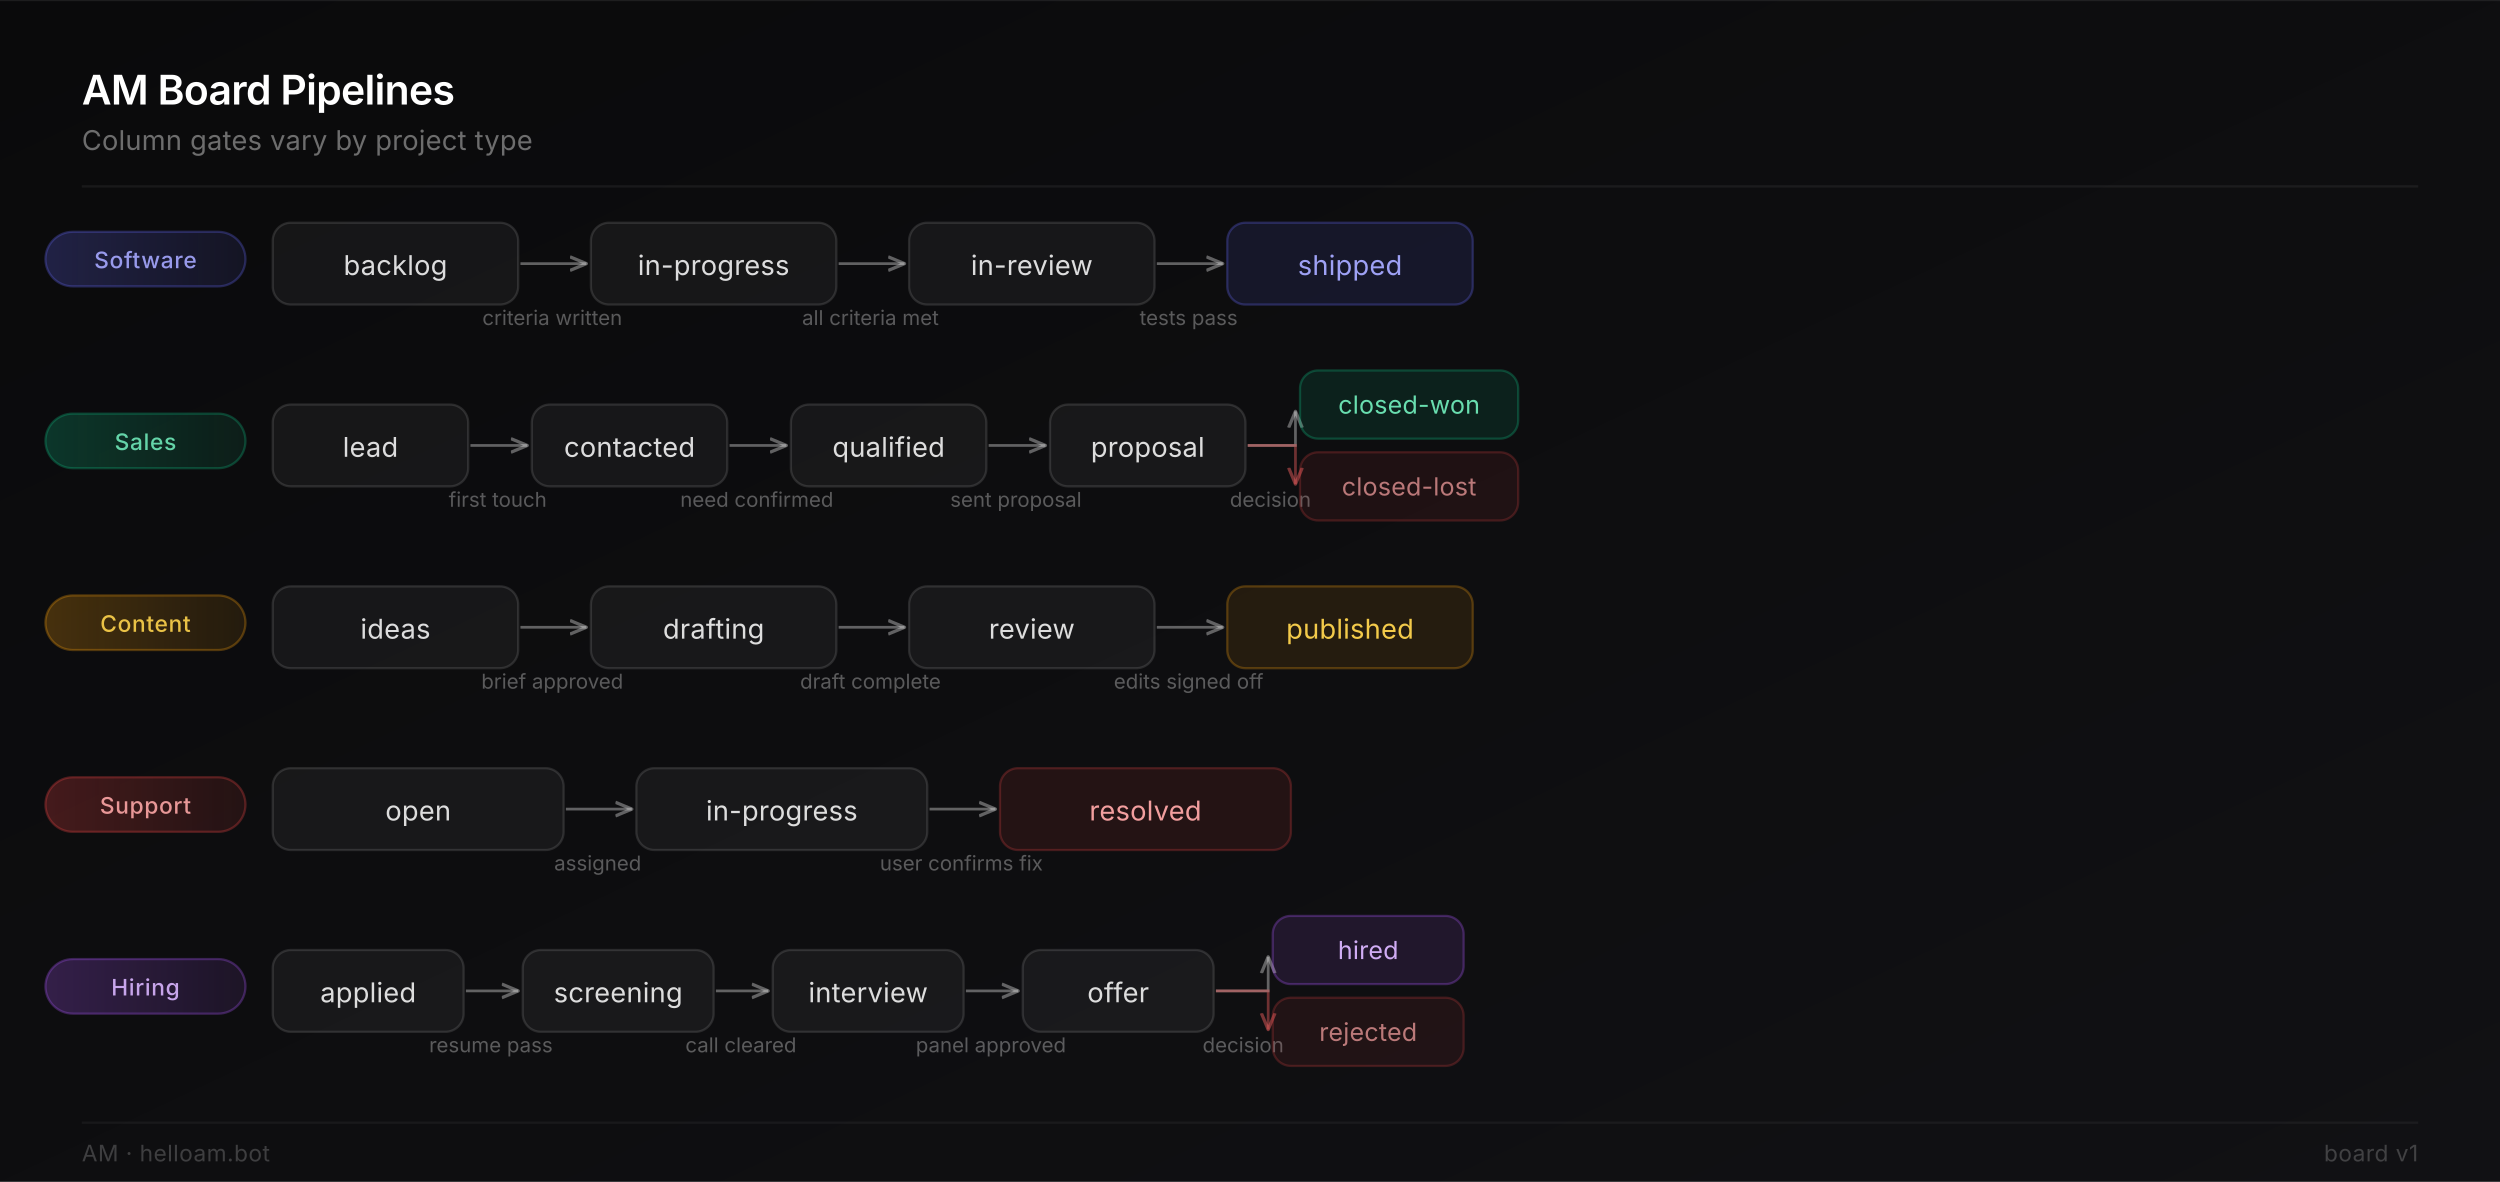
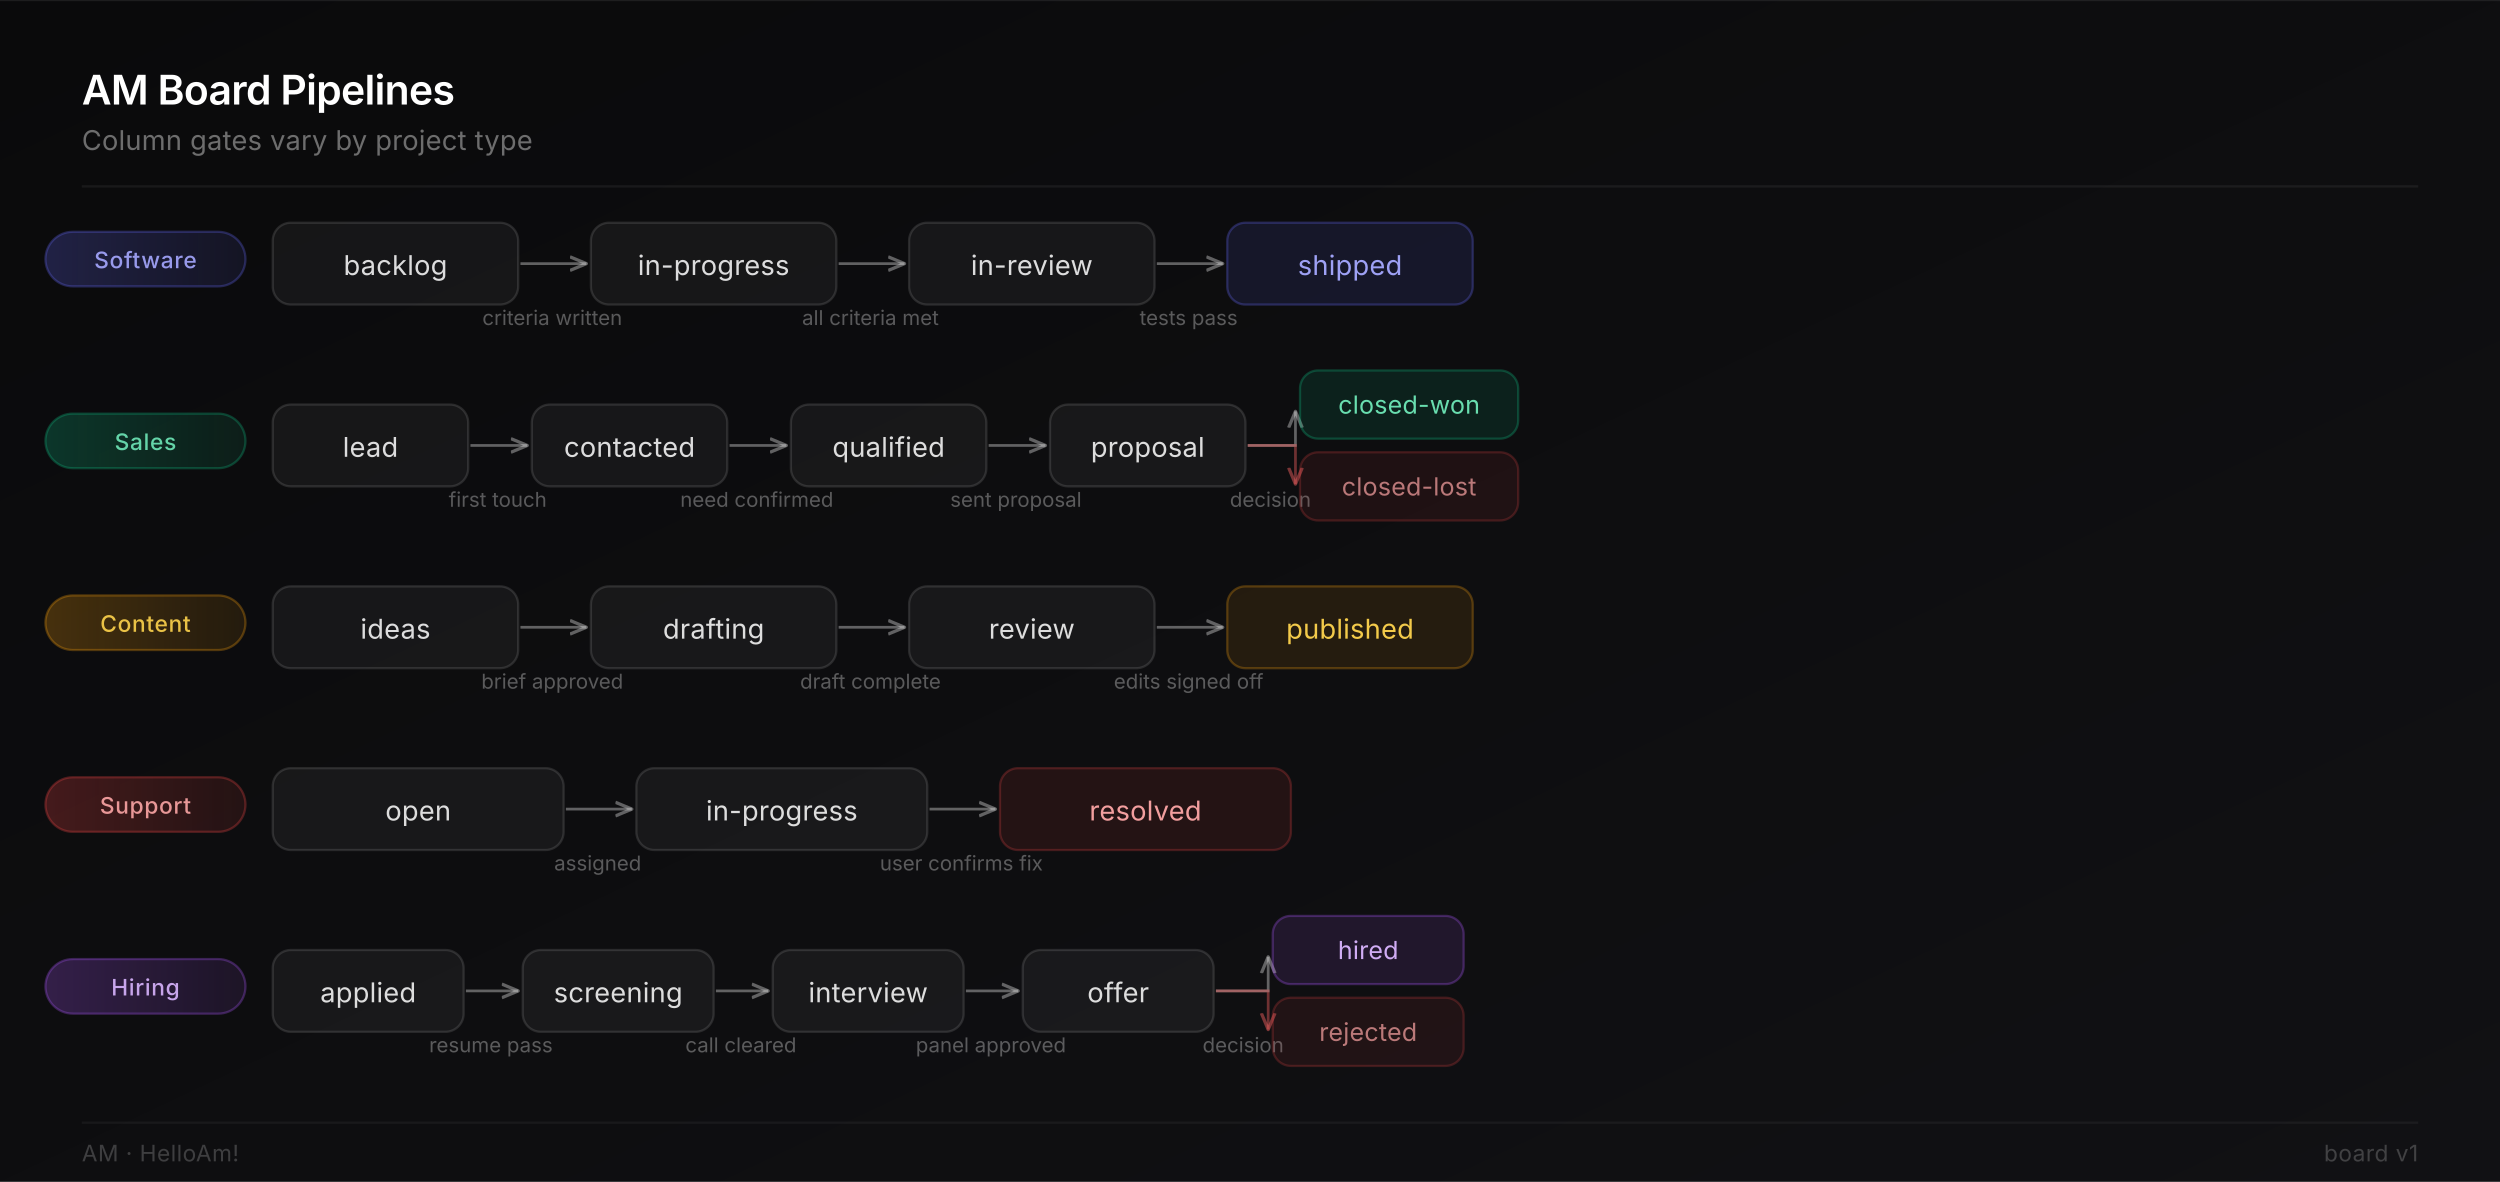
<svg xmlns="http://www.w3.org/2000/svg" width="1100" height="520" viewBox="0 0 1100 520">
  <defs>
    <linearGradient id="bgGrad" x1="0%" y1="0%" x2="100%" y2="100%">
      <stop offset="0%" style="stop-color:#0a0a0b;stop-opacity:1" />
      <stop offset="100%" style="stop-color:#111114;stop-opacity:1" />
    </linearGradient>
    <filter id="glass" x="-10%" y="-10%" width="120%" height="120%">
      <feGaussianBlur in="SourceAlpha" stdDeviation="2" result="blur" />
      <feComposite in="SourceGraphic" in2="blur" operator="over" />
    </filter>
    <filter id="glow" x="-20%" y="-20%" width="140%" height="140%">
      <feGaussianBlur in="SourceGraphic" stdDeviation="3" result="blur" />
      <feMerge>
        <feMergeNode in="blur" />
        <feMergeNode in="SourceGraphic" />
      </feMerge>
    </filter>
    <marker id="arrowHead" markerWidth="7" markerHeight="7" refX="6" refY="3.5" orient="auto">
      <polyline points="0,1 6,3.5 0,6" fill="none" stroke="rgba(255,255,255,0.35)" stroke-width="1.2" stroke-linejoin="round" />
    </marker>
    <marker id="arrowHeadBranch" markerWidth="7" markerHeight="7" refX="6" refY="3.5" orient="auto">
      <polyline points="0,1 6,3.5 0,6" fill="none" stroke="rgba(255,100,100,0.45)" stroke-width="1.2" stroke-linejoin="round" />
    </marker>
    <linearGradient id="pillSoftware" x1="0%" y1="0%" x2="100%" y2="0%">
      <stop offset="0%" style="stop-color:rgba(99,102,241,0.25);stop-opacity:1" />
      <stop offset="100%" style="stop-color:rgba(99,102,241,0.10);stop-opacity:1" />
    </linearGradient>
    <linearGradient id="pillSales" x1="0%" y1="0%" x2="100%" y2="0%">
      <stop offset="0%" style="stop-color:rgba(16,185,129,0.25);stop-opacity:1" />
      <stop offset="100%" style="stop-color:rgba(16,185,129,0.10);stop-opacity:1" />
    </linearGradient>
    <linearGradient id="pillContent" x1="0%" y1="0%" x2="100%" y2="0%">
      <stop offset="0%" style="stop-color:rgba(245,158,11,0.25);stop-opacity:1" />
      <stop offset="100%" style="stop-color:rgba(245,158,11,0.10);stop-opacity:1" />
    </linearGradient>
    <linearGradient id="pillSupport" x1="0%" y1="0%" x2="100%" y2="0%">
      <stop offset="0%" style="stop-color:rgba(239,68,68,0.25);stop-opacity:1" />
      <stop offset="100%" style="stop-color:rgba(239,68,68,0.10);stop-opacity:1" />
    </linearGradient>
    <linearGradient id="pillHiring" x1="0%" y1="0%" x2="100%" y2="0%">
      <stop offset="0%" style="stop-color:rgba(168,85,247,0.25);stop-opacity:1" />
      <stop offset="100%" style="stop-color:rgba(168,85,247,0.10);stop-opacity:1" />
    </linearGradient>
  </defs>
  <rect width="1100" height="520" fill="url(#bgGrad)" rx="0" />
  <rect width="1100" height="520" fill="none" stroke="rgba(255,255,255,0.015)" stroke-width="0" />
  <line x1="0" y1="0" x2="1100" y2="0" stroke="rgba(255,255,255,0.08)" stroke-width="1" />
  <text x="36" y="46" font-family="-apple-system, system-ui, BlinkMacSystemFont, 'Segoe UI', sans-serif" font-size="18" font-weight="600" fill="rgba(255,255,255,1)" letter-spacing="-0.3">AM Board Pipelines</text>
  <text x="36" y="66" font-family="-apple-system, system-ui, BlinkMacSystemFont, 'Segoe UI', sans-serif" font-size="12" fill="rgba(255,255,255,0.4)" letter-spacing="0.1">Column gates vary by project type</text>
  <line x1="36" y1="82" x2="1064" y2="82" stroke="rgba(255,255,255,0.06)" stroke-width="1" />
  <rect x="20" y="102" width="88" height="24" rx="12" fill="url(#pillSoftware)" stroke="rgba(99,102,241,0.3)" stroke-width="1" />
  <text x="64" y="118" font-family="-apple-system, system-ui, sans-serif" font-size="10" font-weight="500" fill="rgba(165,168,255,0.9)" text-anchor="middle" letter-spacing="0.3">Software</text>
  <rect x="120" y="98" width="108" height="36" rx="8" fill="rgba(255,255,255,0.05)" stroke="rgba(255,255,255,0.12)" stroke-width="1" />
  <text x="174" y="121" font-family="-apple-system, system-ui, sans-serif" font-size="12" fill="rgba(255,255,255,0.85)" text-anchor="middle" letter-spacing="0.1">backlog</text>
  <line x1="229" y1="116" x2="258" y2="116" stroke="rgba(255,255,255,0.35)" stroke-width="1.2" marker-end="url(#arrowHead)" />
  <text x="243" y="143" font-family="-apple-system, system-ui, sans-serif" font-size="9" fill="rgba(255,255,255,0.32)" text-anchor="middle">criteria written</text>
  <rect x="260" y="98" width="108" height="36" rx="8" fill="rgba(255,255,255,0.05)" stroke="rgba(255,255,255,0.12)" stroke-width="1" />
  <text x="314" y="121" font-family="-apple-system, system-ui, sans-serif" font-size="12" fill="rgba(255,255,255,0.85)" text-anchor="middle" letter-spacing="0.1">in-progress</text>
  <line x1="369" y1="116" x2="398" y2="116" stroke="rgba(255,255,255,0.35)" stroke-width="1.2" marker-end="url(#arrowHead)" />
  <text x="383" y="143" font-family="-apple-system, system-ui, sans-serif" font-size="9" fill="rgba(255,255,255,0.32)" text-anchor="middle">all criteria met</text>
  <rect x="400" y="98" width="108" height="36" rx="8" fill="rgba(255,255,255,0.05)" stroke="rgba(255,255,255,0.12)" stroke-width="1" />
  <text x="454" y="121" font-family="-apple-system, system-ui, sans-serif" font-size="12" fill="rgba(255,255,255,0.85)" text-anchor="middle" letter-spacing="0.1">in-review</text>
  <line x1="509" y1="116" x2="538" y2="116" stroke="rgba(255,255,255,0.35)" stroke-width="1.2" marker-end="url(#arrowHead)" />
  <text x="523" y="143" font-family="-apple-system, system-ui, sans-serif" font-size="9" fill="rgba(255,255,255,0.32)" text-anchor="middle">tests pass</text>
  <rect x="540" y="98" width="108" height="36" rx="8" fill="rgba(99,102,241,0.12)" stroke="rgba(99,102,241,0.3)" stroke-width="1" />
  <text x="594" y="121" font-family="-apple-system, system-ui, sans-serif" font-size="12" fill="rgba(165,168,255,0.95)" text-anchor="middle" letter-spacing="0.1">shipped</text>
  <rect x="20" y="182" width="88" height="24" rx="12" fill="url(#pillSales)" stroke="rgba(16,185,129,0.3)" stroke-width="1" />
  <text x="64" y="198" font-family="-apple-system, system-ui, sans-serif" font-size="10" font-weight="500" fill="rgba(110,231,183,0.9)" text-anchor="middle" letter-spacing="0.3">Sales</text>
  <rect x="120" y="178" width="86" height="36" rx="8" fill="rgba(255,255,255,0.05)" stroke="rgba(255,255,255,0.12)" stroke-width="1" />
  <text x="163" y="201" font-family="-apple-system, system-ui, sans-serif" font-size="12" fill="rgba(255,255,255,0.85)" text-anchor="middle" letter-spacing="0.1">lead</text>
  <line x1="207" y1="196" x2="232" y2="196" stroke="rgba(255,255,255,0.35)" stroke-width="1.2" marker-end="url(#arrowHead)" />
  <text x="219" y="223" font-family="-apple-system, system-ui, sans-serif" font-size="9" fill="rgba(255,255,255,0.32)" text-anchor="middle">first touch</text>
  <rect x="234" y="178" width="86" height="36" rx="8" fill="rgba(255,255,255,0.05)" stroke="rgba(255,255,255,0.12)" stroke-width="1" />
  <text x="277" y="201" font-family="-apple-system, system-ui, sans-serif" font-size="12" fill="rgba(255,255,255,0.85)" text-anchor="middle" letter-spacing="0.1">contacted</text>
  <line x1="321" y1="196" x2="346" y2="196" stroke="rgba(255,255,255,0.35)" stroke-width="1.2" marker-end="url(#arrowHead)" />
  <text x="333" y="223" font-family="-apple-system, system-ui, sans-serif" font-size="9" fill="rgba(255,255,255,0.32)" text-anchor="middle">need confirmed</text>
  <rect x="348" y="178" width="86" height="36" rx="8" fill="rgba(255,255,255,0.05)" stroke="rgba(255,255,255,0.12)" stroke-width="1" />
  <text x="391" y="201" font-family="-apple-system, system-ui, sans-serif" font-size="12" fill="rgba(255,255,255,0.85)" text-anchor="middle" letter-spacing="0.1">qualified</text>
  <line x1="435" y1="196" x2="460" y2="196" stroke="rgba(255,255,255,0.35)" stroke-width="1.2" marker-end="url(#arrowHead)" />
  <text x="447" y="223" font-family="-apple-system, system-ui, sans-serif" font-size="9" fill="rgba(255,255,255,0.32)" text-anchor="middle">sent proposal</text>
  <rect x="462" y="178" width="86" height="36" rx="8" fill="rgba(255,255,255,0.05)" stroke="rgba(255,255,255,0.12)" stroke-width="1" />
  <text x="505" y="201" font-family="-apple-system, system-ui, sans-serif" font-size="12" fill="rgba(255,255,255,0.85)" text-anchor="middle" letter-spacing="0.1">proposal</text>
  <polyline points="549,196 570,196 570,181" fill="none" stroke="rgba(255,255,255,0.35)" stroke-width="1.2" marker-end="url(#arrowHead)" />
  <polyline points="549,196 570,196 570,213" fill="none" stroke="rgba(255,100,100,0.4)" stroke-width="1.2" marker-end="url(#arrowHeadBranch)" />
  <text x="559" y="223" font-family="-apple-system, system-ui, sans-serif" font-size="9" fill="rgba(255,255,255,0.32)" text-anchor="middle">decision</text>
  <rect x="572" y="163" width="96" height="30" rx="8" fill="rgba(16,185,129,0.12)" stroke="rgba(16,185,129,0.3)" stroke-width="1" />
  <text x="620" y="182" font-family="-apple-system, system-ui, sans-serif" font-size="11" fill="rgba(110,231,183,0.95)" text-anchor="middle" letter-spacing="0.1">closed-won</text>
  <rect x="572" y="199" width="96" height="30" rx="8" fill="rgba(239,68,68,0.08)" stroke="rgba(239,68,68,0.22)" stroke-width="1" />
  <text x="620" y="218" font-family="-apple-system, system-ui, sans-serif" font-size="11" fill="rgba(252,165,165,0.7)" text-anchor="middle" letter-spacing="0.1">closed-lost</text>
  <rect x="20" y="262" width="88" height="24" rx="12" fill="url(#pillContent)" stroke="rgba(245,158,11,0.3)" stroke-width="1" />
  <text x="64" y="278" font-family="-apple-system, system-ui, sans-serif" font-size="10" font-weight="500" fill="rgba(253,211,77,0.9)" text-anchor="middle" letter-spacing="0.3">Content</text>
  <rect x="120" y="258" width="108" height="36" rx="8" fill="rgba(255,255,255,0.05)" stroke="rgba(255,255,255,0.12)" stroke-width="1" />
  <text x="174" y="281" font-family="-apple-system, system-ui, sans-serif" font-size="12" fill="rgba(255,255,255,0.85)" text-anchor="middle" letter-spacing="0.1">ideas</text>
  <line x1="229" y1="276" x2="258" y2="276" stroke="rgba(255,255,255,0.35)" stroke-width="1.2" marker-end="url(#arrowHead)" />
  <text x="243" y="303" font-family="-apple-system, system-ui, sans-serif" font-size="9" fill="rgba(255,255,255,0.32)" text-anchor="middle">brief approved</text>
  <rect x="260" y="258" width="108" height="36" rx="8" fill="rgba(255,255,255,0.05)" stroke="rgba(255,255,255,0.12)" stroke-width="1" />
  <text x="314" y="281" font-family="-apple-system, system-ui, sans-serif" font-size="12" fill="rgba(255,255,255,0.85)" text-anchor="middle" letter-spacing="0.1">drafting</text>
  <line x1="369" y1="276" x2="398" y2="276" stroke="rgba(255,255,255,0.35)" stroke-width="1.2" marker-end="url(#arrowHead)" />
  <text x="383" y="303" font-family="-apple-system, system-ui, sans-serif" font-size="9" fill="rgba(255,255,255,0.32)" text-anchor="middle">draft complete</text>
  <rect x="400" y="258" width="108" height="36" rx="8" fill="rgba(255,255,255,0.05)" stroke="rgba(255,255,255,0.12)" stroke-width="1" />
  <text x="454" y="281" font-family="-apple-system, system-ui, sans-serif" font-size="12" fill="rgba(255,255,255,0.85)" text-anchor="middle" letter-spacing="0.1">review</text>
  <line x1="509" y1="276" x2="538" y2="276" stroke="rgba(255,255,255,0.35)" stroke-width="1.2" marker-end="url(#arrowHead)" />
  <text x="523" y="303" font-family="-apple-system, system-ui, sans-serif" font-size="9" fill="rgba(255,255,255,0.32)" text-anchor="middle">edits signed off</text>
  <rect x="540" y="258" width="108" height="36" rx="8" fill="rgba(245,158,11,0.10)" stroke="rgba(245,158,11,0.28)" stroke-width="1" />
  <text x="594" y="281" font-family="-apple-system, system-ui, sans-serif" font-size="12" fill="rgba(253,211,77,0.95)" text-anchor="middle" letter-spacing="0.1">published</text>
  <rect x="20" y="342" width="88" height="24" rx="12" fill="url(#pillSupport)" stroke="rgba(239,68,68,0.3)" stroke-width="1" />
  <text x="64" y="358" font-family="-apple-system, system-ui, sans-serif" font-size="10" font-weight="500" fill="rgba(252,165,165,0.9)" text-anchor="middle" letter-spacing="0.3">Support</text>
  <rect x="120" y="338" width="128" height="36" rx="8" fill="rgba(255,255,255,0.05)" stroke="rgba(255,255,255,0.12)" stroke-width="1" />
  <text x="184" y="361" font-family="-apple-system, system-ui, sans-serif" font-size="12" fill="rgba(255,255,255,0.85)" text-anchor="middle" letter-spacing="0.1">open</text>
  <line x1="249" y1="356" x2="278" y2="356" stroke="rgba(255,255,255,0.35)" stroke-width="1.2" marker-end="url(#arrowHead)" />
  <text x="263" y="383" font-family="-apple-system, system-ui, sans-serif" font-size="9" fill="rgba(255,255,255,0.32)" text-anchor="middle">assigned</text>
  <rect x="280" y="338" width="128" height="36" rx="8" fill="rgba(255,255,255,0.05)" stroke="rgba(255,255,255,0.12)" stroke-width="1" />
  <text x="344" y="361" font-family="-apple-system, system-ui, sans-serif" font-size="12" fill="rgba(255,255,255,0.85)" text-anchor="middle" letter-spacing="0.1">in-progress</text>
  <line x1="409" y1="356" x2="438" y2="356" stroke="rgba(255,255,255,0.35)" stroke-width="1.2" marker-end="url(#arrowHead)" />
  <text x="423" y="383" font-family="-apple-system, system-ui, sans-serif" font-size="9" fill="rgba(255,255,255,0.32)" text-anchor="middle">user confirms fix</text>
  <rect x="440" y="338" width="128" height="36" rx="8" fill="rgba(239,68,68,0.10)" stroke="rgba(239,68,68,0.25)" stroke-width="1" />
  <text x="504" y="361" font-family="-apple-system, system-ui, sans-serif" font-size="12" fill="rgba(252,165,165,0.95)" text-anchor="middle" letter-spacing="0.1">resolved</text>
  <rect x="20" y="422" width="88" height="24" rx="12" fill="url(#pillHiring)" stroke="rgba(168,85,247,0.3)" stroke-width="1" />
  <text x="64" y="438" font-family="-apple-system, system-ui, sans-serif" font-size="10" font-weight="500" fill="rgba(216,180,254,0.9)" text-anchor="middle" letter-spacing="0.3">Hiring</text>
  <rect x="120" y="418" width="84" height="36" rx="8" fill="rgba(255,255,255,0.05)" stroke="rgba(255,255,255,0.12)" stroke-width="1" />
  <text x="162" y="441" font-family="-apple-system, system-ui, sans-serif" font-size="12" fill="rgba(255,255,255,0.85)" text-anchor="middle" letter-spacing="0.1">applied</text>
  <line x1="205" y1="436" x2="228" y2="436" stroke="rgba(255,255,255,0.35)" stroke-width="1.2" marker-end="url(#arrowHead)" />
  <text x="216" y="463" font-family="-apple-system, system-ui, sans-serif" font-size="9" fill="rgba(255,255,255,0.32)" text-anchor="middle">resume pass</text>
  <rect x="230" y="418" width="84" height="36" rx="8" fill="rgba(255,255,255,0.05)" stroke="rgba(255,255,255,0.12)" stroke-width="1" />
  <text x="272" y="441" font-family="-apple-system, system-ui, sans-serif" font-size="12" fill="rgba(255,255,255,0.85)" text-anchor="middle" letter-spacing="0.1">screening</text>
  <line x1="315" y1="436" x2="338" y2="436" stroke="rgba(255,255,255,0.35)" stroke-width="1.2" marker-end="url(#arrowHead)" />
  <text x="326" y="463" font-family="-apple-system, system-ui, sans-serif" font-size="9" fill="rgba(255,255,255,0.32)" text-anchor="middle">call cleared</text>
  <rect x="340" y="418" width="84" height="36" rx="8" fill="rgba(255,255,255,0.05)" stroke="rgba(255,255,255,0.12)" stroke-width="1" />
  <text x="382" y="441" font-family="-apple-system, system-ui, sans-serif" font-size="12" fill="rgba(255,255,255,0.85)" text-anchor="middle" letter-spacing="0.1">interview</text>
  <line x1="425" y1="436" x2="448" y2="436" stroke="rgba(255,255,255,0.35)" stroke-width="1.2" marker-end="url(#arrowHead)" />
  <text x="436" y="463" font-family="-apple-system, system-ui, sans-serif" font-size="9" fill="rgba(255,255,255,0.32)" text-anchor="middle">panel approved</text>
  <rect x="450" y="418" width="84" height="36" rx="8" fill="rgba(255,255,255,0.05)" stroke="rgba(255,255,255,0.12)" stroke-width="1" />
  <text x="492" y="441" font-family="-apple-system, system-ui, sans-serif" font-size="12" fill="rgba(255,255,255,0.85)" text-anchor="middle" letter-spacing="0.1">offer</text>
  <polyline points="535,436 558,436 558,421" fill="none" stroke="rgba(255,255,255,0.35)" stroke-width="1.2" marker-end="url(#arrowHead)" />
  <polyline points="535,436 558,436 558,453" fill="none" stroke="rgba(255,100,100,0.4)" stroke-width="1.2" marker-end="url(#arrowHeadBranch)" />
  <text x="547" y="463" font-family="-apple-system, system-ui, sans-serif" font-size="9" fill="rgba(255,255,255,0.32)" text-anchor="middle">decision</text>
  <rect x="560" y="403" width="84" height="30" rx="8" fill="rgba(168,85,247,0.12)" stroke="rgba(168,85,247,0.3)" stroke-width="1" />
  <text x="602" y="422" font-family="-apple-system, system-ui, sans-serif" font-size="11" fill="rgba(216,180,254,0.95)" text-anchor="middle" letter-spacing="0.1">hired</text>
  <rect x="560" y="439" width="84" height="30" rx="8" fill="rgba(239,68,68,0.08)" stroke="rgba(239,68,68,0.22)" stroke-width="1" />
  <text x="602" y="458" font-family="-apple-system, system-ui, sans-serif" font-size="11" fill="rgba(252,165,165,0.7)" text-anchor="middle" letter-spacing="0.1">rejected</text>
  <line x1="36" y1="494" x2="1064" y2="494" stroke="rgba(255,255,255,0.05)" stroke-width="1" />
-   <text x="36" y="511" font-family="-apple-system, system-ui, sans-serif" font-size="10" fill="rgba(255,255,255,0.2)" letter-spacing="0.2">AM · helloam.bot</text>
+   <text x="36" y="511" font-family="-apple-system, system-ui, sans-serif" font-size="10" fill="rgba(255,255,255,0.2)" letter-spacing="0.2">AM · HelloAm!</text>
  <text x="1064" y="511" font-family="-apple-system, system-ui, sans-serif" font-size="10" fill="rgba(255,255,255,0.2)" text-anchor="end" letter-spacing="0.2">board v1</text>
</svg>
